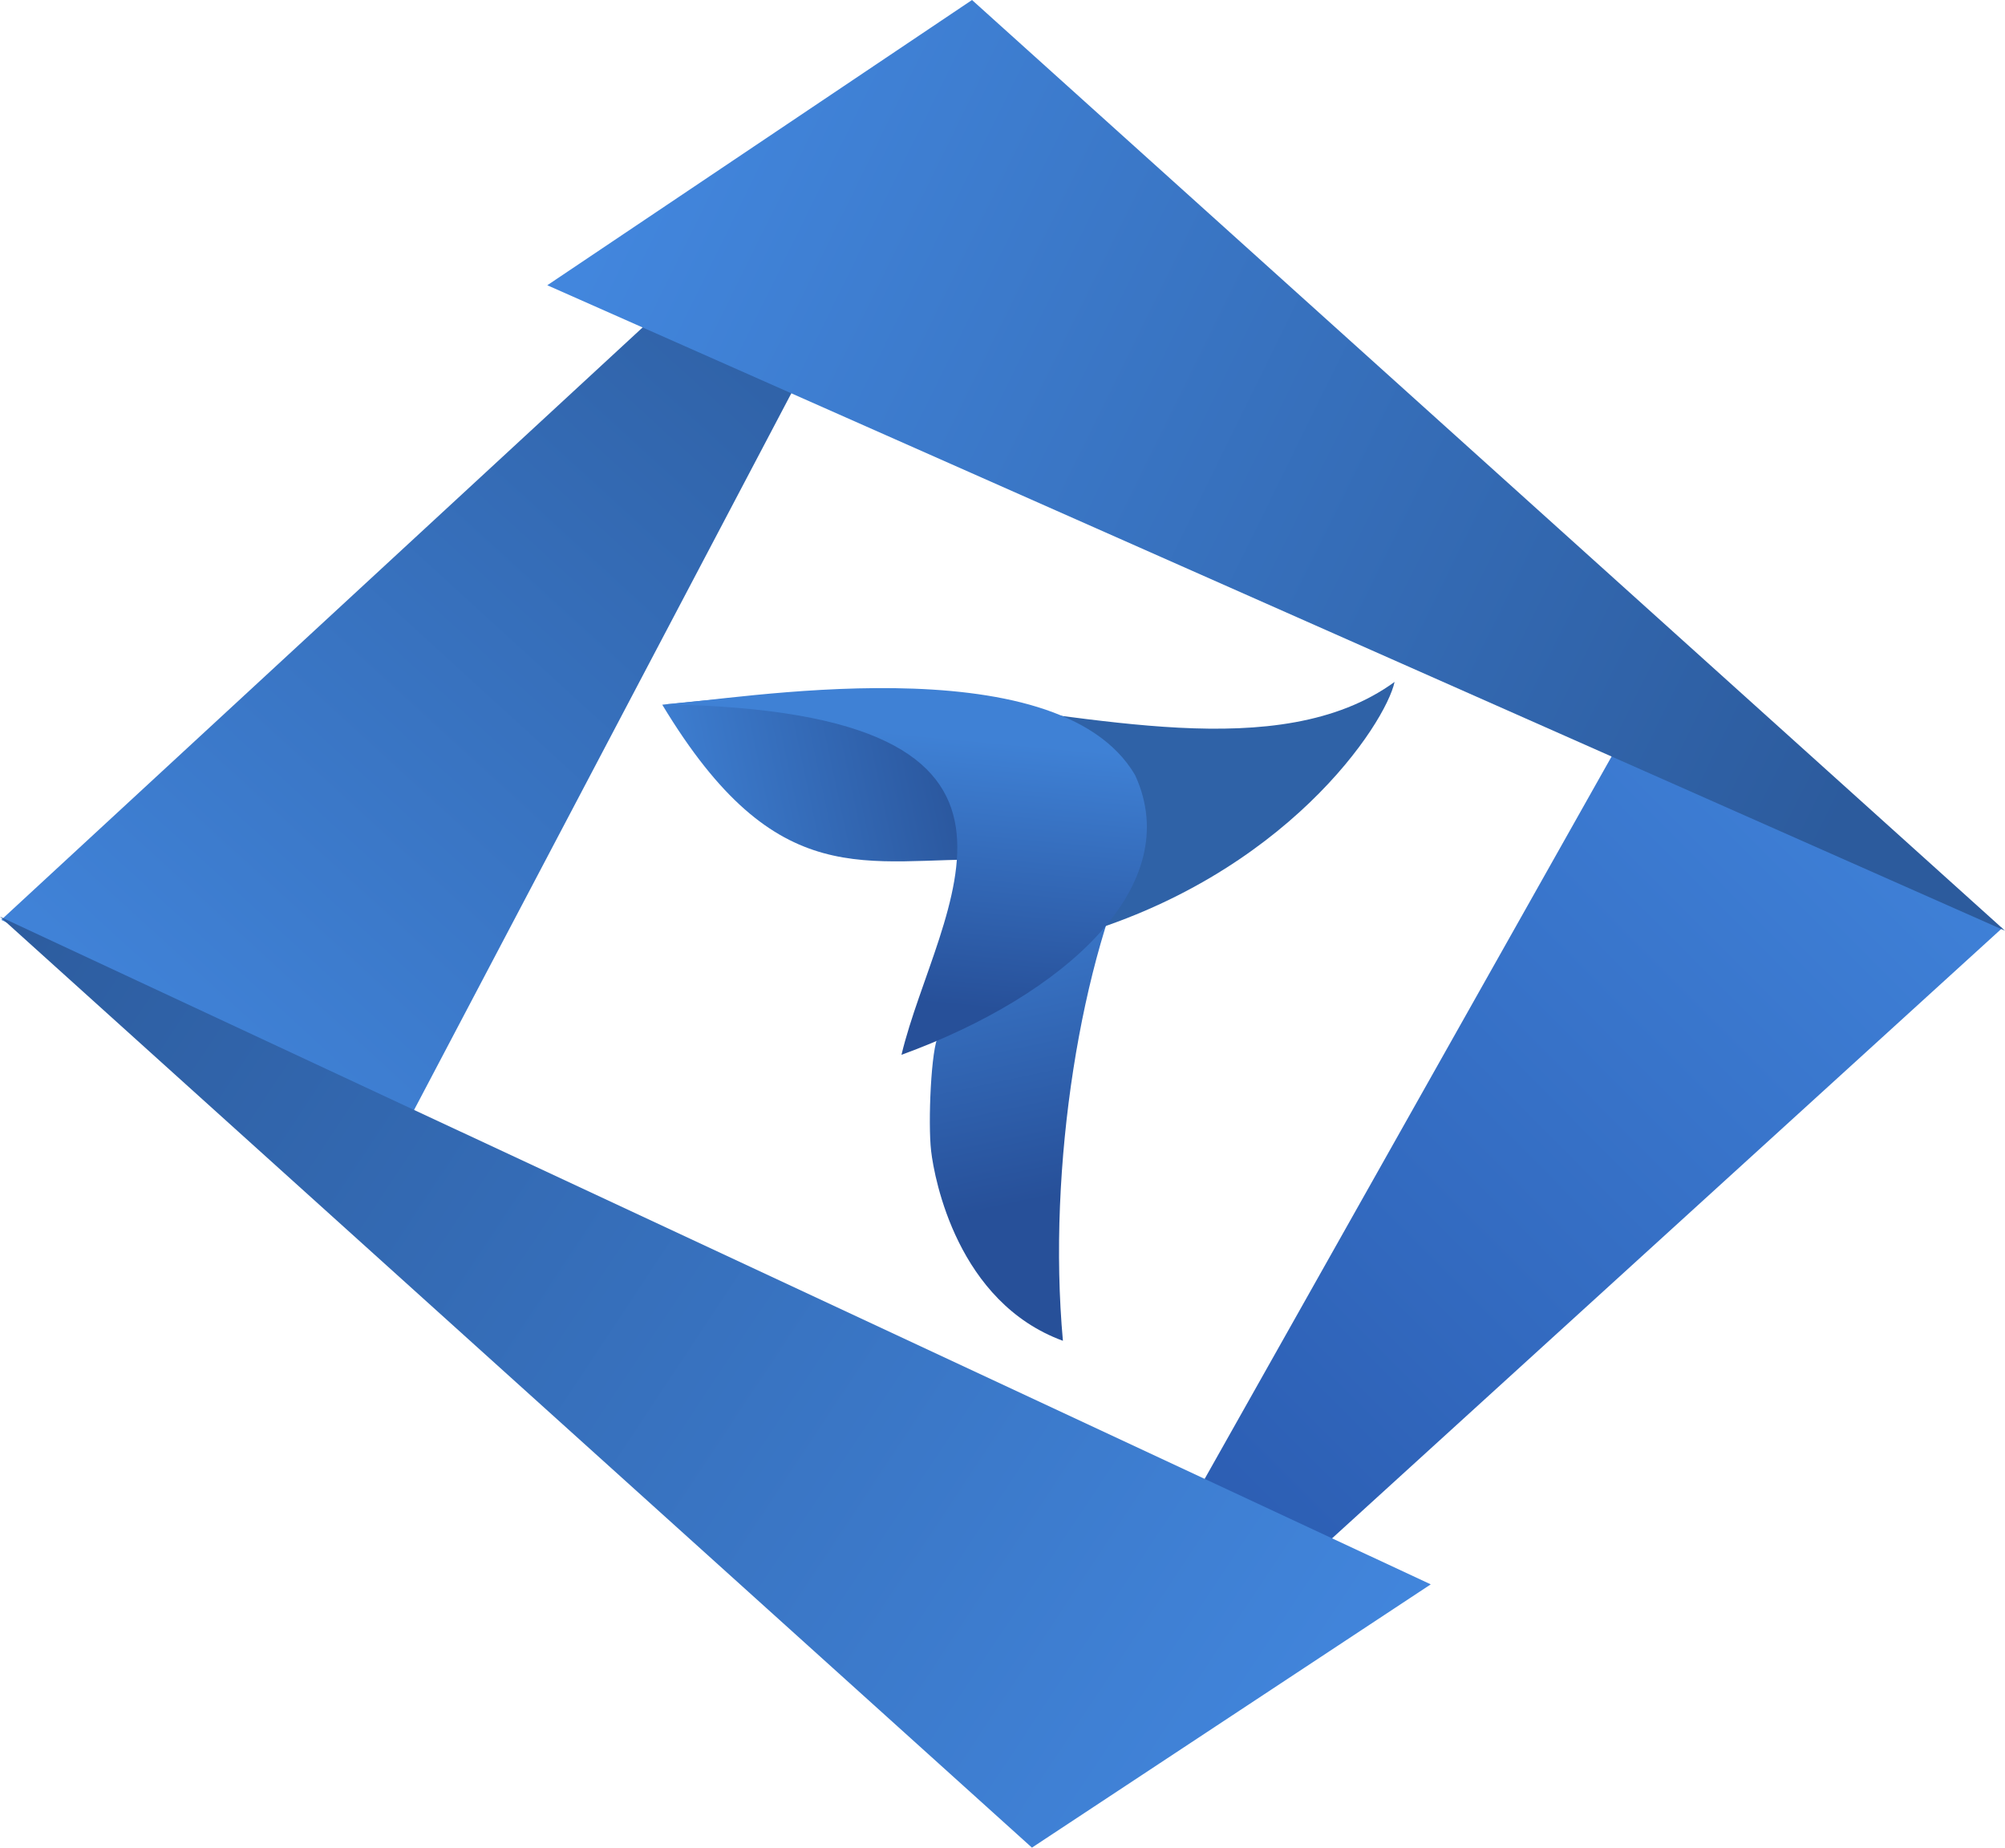
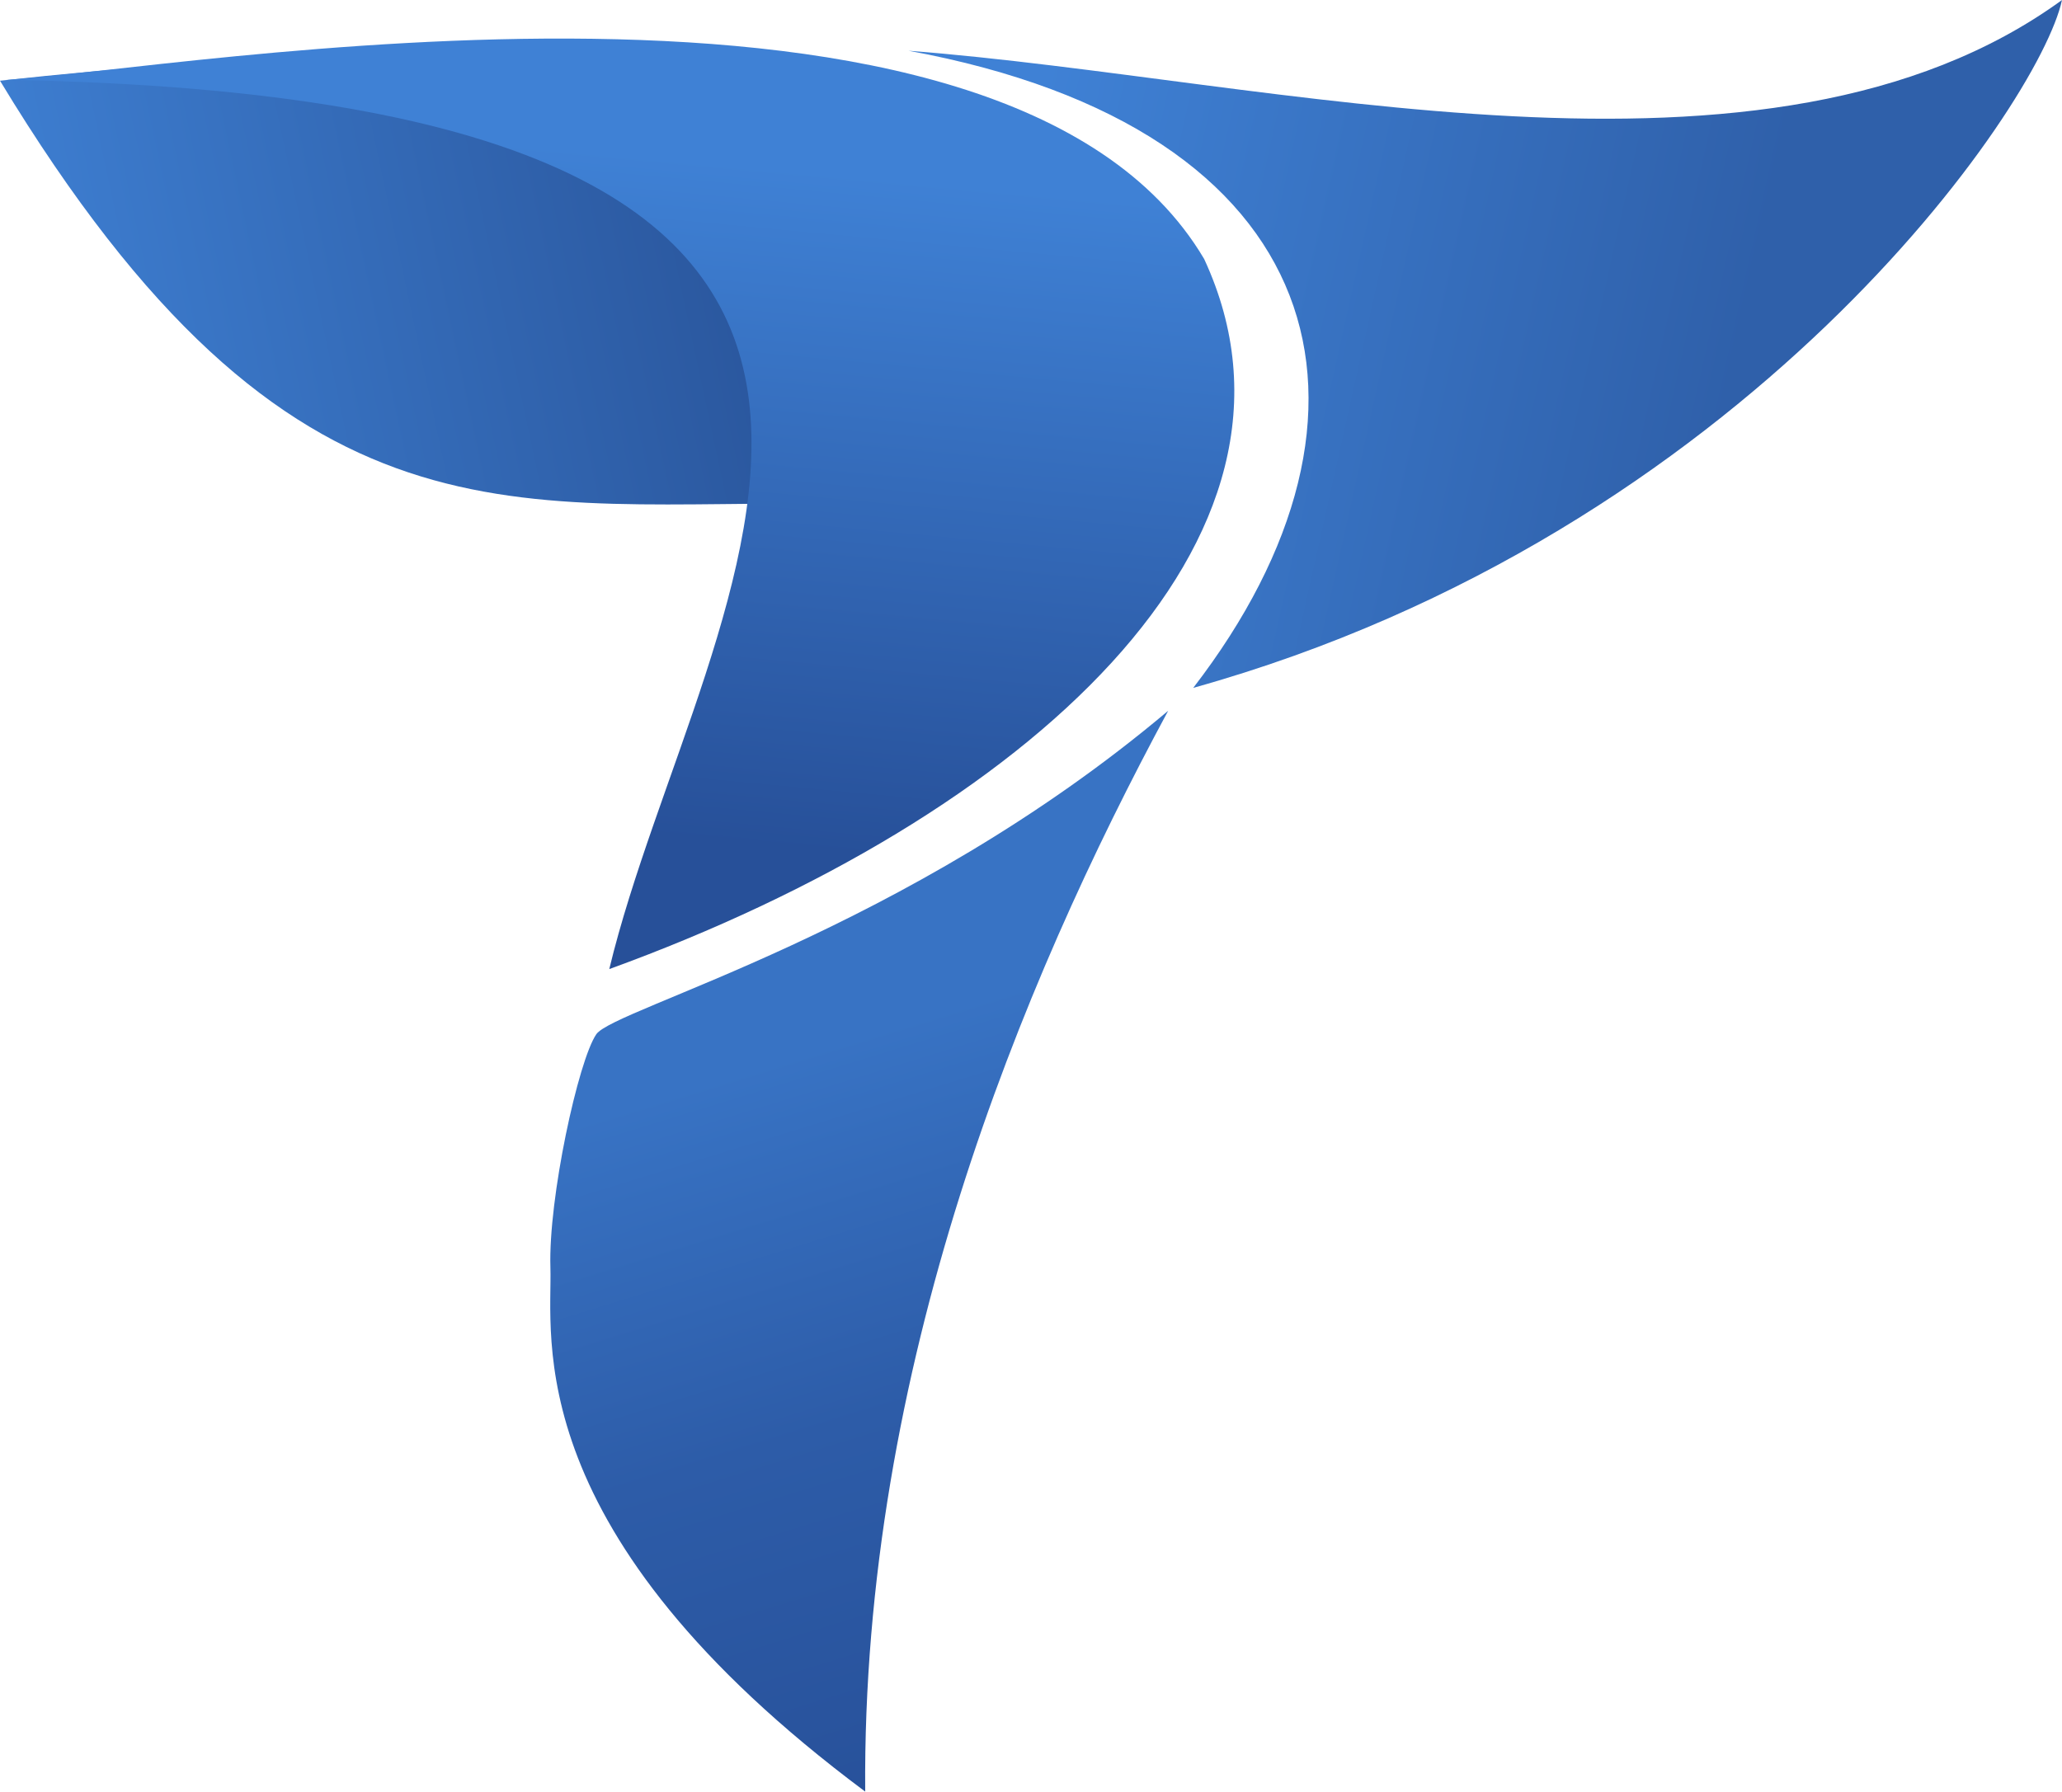
- <svg xmlns="http://www.w3.org/2000/svg" xmlns:xlink="http://www.w3.org/1999/xlink" width="248.771mm" height="229.222mm" viewBox="0 0 248.771 229.222" version="1.1" id="svg5" xml:space="preserve">
+ <svg xmlns="http://www.w3.org/2000/svg" xmlns:xlink="http://www.w3.org/1999/xlink" width="153.633mm" height="133.507mm" viewBox="0 0 153.633 133.507" version="1.1" id="svg5" xml:space="preserve">
  <defs id="defs2">
-     <linearGradient id="linearGradient24750">
-       <stop style="stop-color:#3873c4;stop-opacity:1;" offset="0" id="stop24746" />
-       <stop style="stop-color:#275099;stop-opacity:1;" offset="0.633" id="stop25996" />
-       <stop style="stop-color:#275099;stop-opacity:1;" offset="1" id="stop24748" />
+     <linearGradient id="linearGradient6140">
+       <stop style="stop-color:#3f81d5;stop-opacity:1;" offset="0" id="stop6136" />
+       <stop style="stop-color:#2f60aa;stop-opacity:1;" offset="1" id="stop6138" />
+     </linearGradient>
+     <linearGradient id="linearGradient2603">
+       <stop style="stop-color:#3873c4;stop-opacity:1;" offset="0" id="stop2599" />
+       <stop style="stop-color:#2d5ca8;stop-opacity:1;" offset="0.471" id="stop4751" />
+       <stop style="stop-color:#275099;stop-opacity:1;" offset="1" id="stop2601" />
    </linearGradient>
    <linearGradient id="linearGradient13144">
      <stop style="stop-color:#3e7fd2;stop-opacity:1;" offset="0" id="stop13140" />
      <stop style="stop-color:#29549a;stop-opacity:1;" offset="0.878" id="stop13142" />
    </linearGradient>
    <linearGradient id="linearGradient12517">
      <stop style="stop-color:#4081d6;stop-opacity:1;" offset="0" id="stop12511" />
      <stop style="stop-color:#3f81d5;stop-opacity:1;" offset="0.379" id="stop12513" />
      <stop style="stop-color:#275099;stop-opacity:1;" offset="1" id="stop12515" />
    </linearGradient>
-     <linearGradient id="linearGradient6883">
-       <stop style="stop-color:#2c5b9d;stop-opacity:1;" offset="0" id="stop6879" />
-       <stop style="stop-color:#4286dd;stop-opacity:1;" offset="1" id="stop6881" />
-     </linearGradient>
-     <linearGradient id="linearGradient6530">
-       <stop style="stop-color:#4286dd;stop-opacity:1;" offset="0" id="stop6526" />
-       <stop style="stop-color:#2c5b9d;stop-opacity:1;" offset="1" id="stop6528" />
-     </linearGradient>
-     <linearGradient id="linearGradient6108">
-       <stop style="stop-color:#2a5aaf;stop-opacity:1;" offset="0" id="stop6104" />
-       <stop style="stop-color:#4286dd;stop-opacity:1;" offset="1" id="stop6106" />
-     </linearGradient>
-     <linearGradient id="linearGradient1201">
-       <stop style="stop-color:#4286dd;stop-opacity:1;" offset="0" id="stop1197" />
-       <stop style="stop-color:#2c5b9d;stop-opacity:1;" offset="1" id="stop1199" />
-     </linearGradient>
    <linearGradient id="linearGradient20430">
      <stop style="stop-color:#ff0000;stop-opacity:1;" offset="0" id="stop20428" />
    </linearGradient>
    <linearGradient id="linearGradient9344">
      <stop style="stop-color:#000000;stop-opacity:1;" offset="0" id="stop9340" />
      <stop style="stop-color:#000000;stop-opacity:0;" offset="1" id="stop9342" />
    </linearGradient>
-     <linearGradient xlink:href="#linearGradient13144" id="linearGradient11678-7-69" gradientUnits="userSpaceOnUse" gradientTransform="rotate(1.284044,-2350.475,18826.413)" x1="57.14" y1="166.089" x2="93.569" y2="161.045" />
-     <linearGradient xlink:href="#linearGradient6108" id="linearGradient34591" gradientUnits="userSpaceOnUse" gradientTransform="translate(518.5028,-378.8512)" x1="-126.462" y1="574.834" x2="-16.986" y2="465.516" />
-     <linearGradient xlink:href="#linearGradient1201" id="linearGradient34593" gradientUnits="userSpaceOnUse" gradientTransform="translate(517.9737,-379.9095)" x1="-252.235" y1="521.934" x2="-149.505" y2="409.492" />
-     <linearGradient xlink:href="#linearGradient6530" id="linearGradient34595" gradientUnits="userSpaceOnUse" gradientTransform="translate(518.5028,-378.8512)" x1="-188.976" y1="393.917" x2="-36.351" y2="468.978" />
-     <linearGradient xlink:href="#linearGradient6883" id="linearGradient34597" gradientUnits="userSpaceOnUse" gradientTransform="translate(515.3278,-380.9678)" x1="-268.55" y1="487.184" x2="-100.04" y2="598.787" />
-     <linearGradient xlink:href="#linearGradient24750" id="linearGradient34599" gradientUnits="userSpaceOnUse" gradientTransform="translate(230.1293,18.90843)" x1="273.723" y1="229.291" x2="280.945" y2="275.054" />
-     <linearGradient xlink:href="#linearGradient12517" id="linearGradient34601" gradientUnits="userSpaceOnUse" gradientTransform="rotate(1.284044,-2350.475,18826.413)" x1="101.196" y1="144.625" x2="93.106" y2="194.965" />
+     <linearGradient xlink:href="#linearGradient13144" id="linearGradient4884" gradientUnits="userSpaceOnUse" gradientTransform="matrix(1.782577,-0.08799493,0.09162684,1.590989,695.4529,-235.5759)" x1="57.14" y1="166.089" x2="93.569" y2="161.045" />
+     <linearGradient xlink:href="#linearGradient12517" id="linearGradient4886" gradientUnits="userSpaceOnUse" gradientTransform="matrix(1.782577,-0.08799493,0.09162684,1.590989,695.4529,-235.5759)" x1="101.196" y1="144.625" x2="93.106" y2="194.965" />
+     <linearGradient xlink:href="#linearGradient2603" id="linearGradient4888" gradientUnits="userSpaceOnUse" gradientTransform="matrix(1.529508,0,0,1.524118,375.9226,-59.38728)" x1="317.114" y1="94.084" x2="328.331" y2="130.441" />
+     <linearGradient xlink:href="#linearGradient6140" id="linearGradient6142" x1="636.85" y1="63.778" x2="690.533" y2="75.759" gradientUnits="userSpaceOnUse" gradientTransform="translate(251.7044,-51.48499)" />
  </defs>
-   <g id="layer1" transform="translate(-249.1836,2.440353)">
-     <path style="fill:url(#linearGradient34591);fill-opacity:1;stroke:none;stroke-width:5;stroke-opacity:1;paint-order:markers stroke fill" d="m 398.287,181.682 51.656,-91.691 47.67,22.706 -84.389,76.837 z" id="path36563-5-3" />
-     <path style="fill:url(#linearGradient34593);fill-opacity:1;stroke:none;stroke-width:5;stroke-opacity:1;paint-order:markers stroke fill" d="m 299.823,136.662 49.905,-94.792 -17.308,-6.923 -83.079,76.733 z" id="path36567-8-5" />
-     <path style="fill:url(#linearGradient34595);fill-opacity:1;stroke:none;stroke-width:5;stroke-opacity:1;paint-order:markers stroke fill" d="M 317.09,32.949 369.787,-2.44 497.954,113.026 Z" id="path36561-7-9" />
-     <path style="fill:url(#linearGradient34597);fill-opacity:1;stroke:none;stroke-width:5;stroke-opacity:1;paint-order:markers stroke fill" d="m 249.184,111.288 177.519,82.832 -49.481,32.662 z" id="path36565-3-89" />
-     <g id="g13517-9-1" transform="matrix(1.163822,-0.0811126,0.08600768,1.042319,-239.856,-100.7104)">
-       <path style="fill:url(#linearGradient11678-7-69);fill-opacity:1;stroke:none;stroke-width:0.265;stroke-opacity:1" d="m 474.908,215.115 c 10.562,23.61 20.254,19.744 33.805,21.054 l -6.627,-18.97 c -5.131,-2.264 -17.186,-2.527 -27.177,-2.084 z" id="path14753-6-4-8-9-2" />
-       <path style="fill:#2f62a7;fill-opacity:1;stroke:none;stroke-width:0.265;stroke-opacity:1" d="m 552.734,218.457 c -1.303,4.843 -13.241,22.166 -36.755,27.57 7.885,-13.22 5.961,-23.926 -11.423,-28.939 15.181,2.506 35.182,10.399 48.179,1.37 z" id="path14755-2-8-1-93-8" />
-       <path style="fill:url(#linearGradient34599);fill-opacity:1;stroke:none;stroke-width:0.265;stroke-opacity:1" d="m 501.289,256.586 c 0.875,-1.281 10.198,-10.639 23.006,-21.485 -7.215,13.417 -12.641,37.921 -12.481,58.597 -10.822,-5.429 -12.205,-20.153 -12.309,-23.537 -0.104,-3.384 0.909,-12.293 1.784,-13.575 z" id="path14757-8-3-5-3-4" />
-       <path style="fill:url(#linearGradient34601);fill-opacity:1;stroke:none;stroke-width:0.265;stroke-opacity:1" d="m 475.162,215.093 c 7.035,0.107 42.073,-4.219 49.245,12.236 4.451,13.505 -9.347,25.487 -27.204,31.193 5.039,-17.167 22.978,-39.049 -22.041,-43.429 z" id="path14759-5-9-3-7-01" />
-       <text xml:space="preserve" style="font-weight:800;font-size:12.15px;font-family:Avenir;-inkscape-font-specification:'Avenir Ultra-Bold';fill:#000000;fill-opacity:0;stroke:#000000;stroke-width:4.1;paint-order:markers stroke fill" x="588.929" y="206.108" id="text30953-08" transform="matrix(0.9790537,0.08411767,-0.08238883,1.014316,0,0)">
-         <tspan id="tspan30951-14" style="stroke-width:4.1" x="588.929" y="206.108" />
-       </text>
+   <g id="layer1" transform="translate(-811.6457,-2.331144)">
+     <g id="g9785">
+       <g id="g11787">
+         <path style="fill:url(#linearGradient4884);fill-opacity:1;stroke:none;stroke-width:0.446;stroke-opacity:1" d="m 811.646,8.346 c 21.907,36.201 38.367,31.13 62.66,31.537 L 860.298,8.297 c -9.432,-2.962 -30.924,-1.89 -48.652,0.049 z" id="path14753-6-4-8-9-2-7" />
+         <path style="fill:url(#linearGradient6142);fill-opacity:1;stroke:none;stroke-width:0.446;stroke-opacity:1" d="M 965.279,2.331 C 963.596,10.185 941.697,42.1 900.55,53.591 916.362,33.073 910.942,11.927 879.337,6.112 c 27.354,2.104 63.995,12.17 85.942,-3.78 z" id="path14755-2-8-1-93-8-5" />
+         <path style="fill:url(#linearGradient4886);fill-opacity:1;stroke:none;stroke-width:0.446;stroke-opacity:1" d="m 812.094,8.279 c 12.537,-0.699 74.338,-11.903 89.269,13.35 9.7,20.905 -13.285,41.645 -44.322,52.917 C 863.753,46.653 892.807,9.673 812.094,8.279 Z" id="path14759-5-9-3-7-01-6" />
+         <path style="fill:url(#linearGradient4888);fill-opacity:1;stroke:none;stroke-width:0.404;stroke-opacity:1" d="m 856.073,79.403 c 1.338,-1.953 23.021,-7.577 42.611,-24.108 -11.035,20.449 -22.82,49.029 -22.575,80.543 -25.944,-19.335 -23.295,-33.902 -23.454,-39.06 -0.16,-5.158 2.08,-15.422 3.418,-17.375 z" id="path14757-8-3-5-7-1-2-5" />
+       </g>
    </g>
  </g>
</svg>
